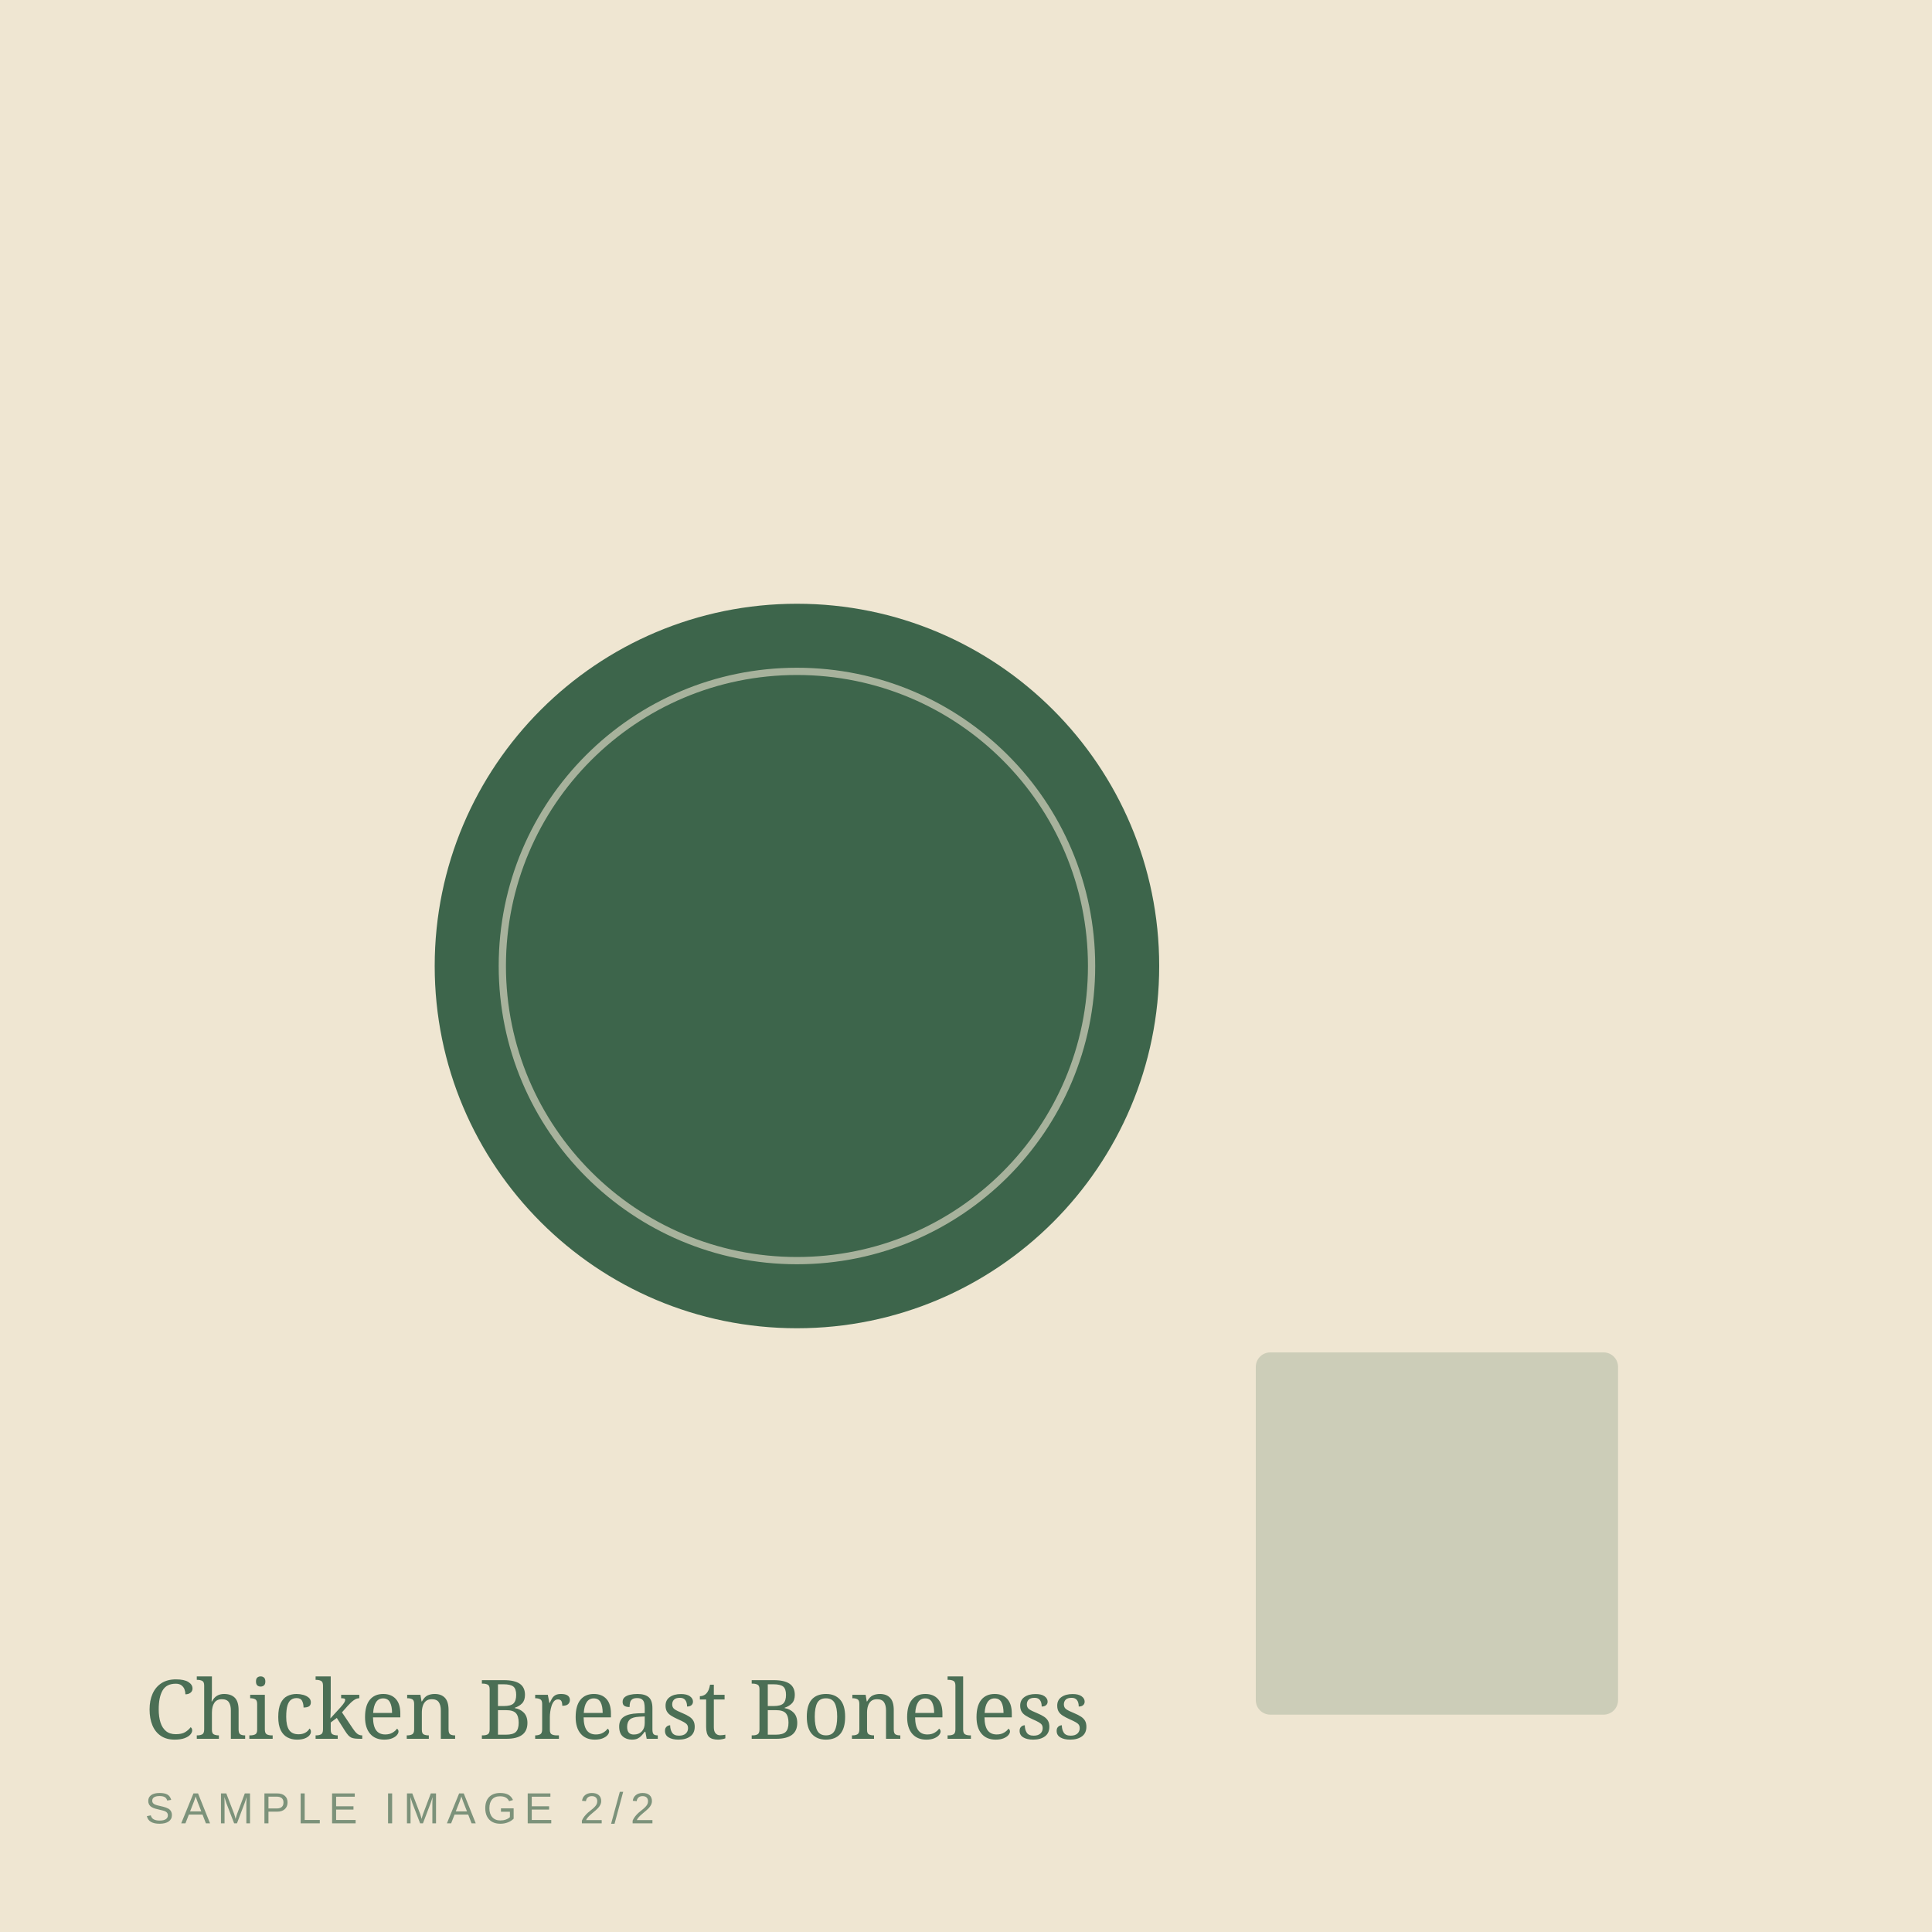
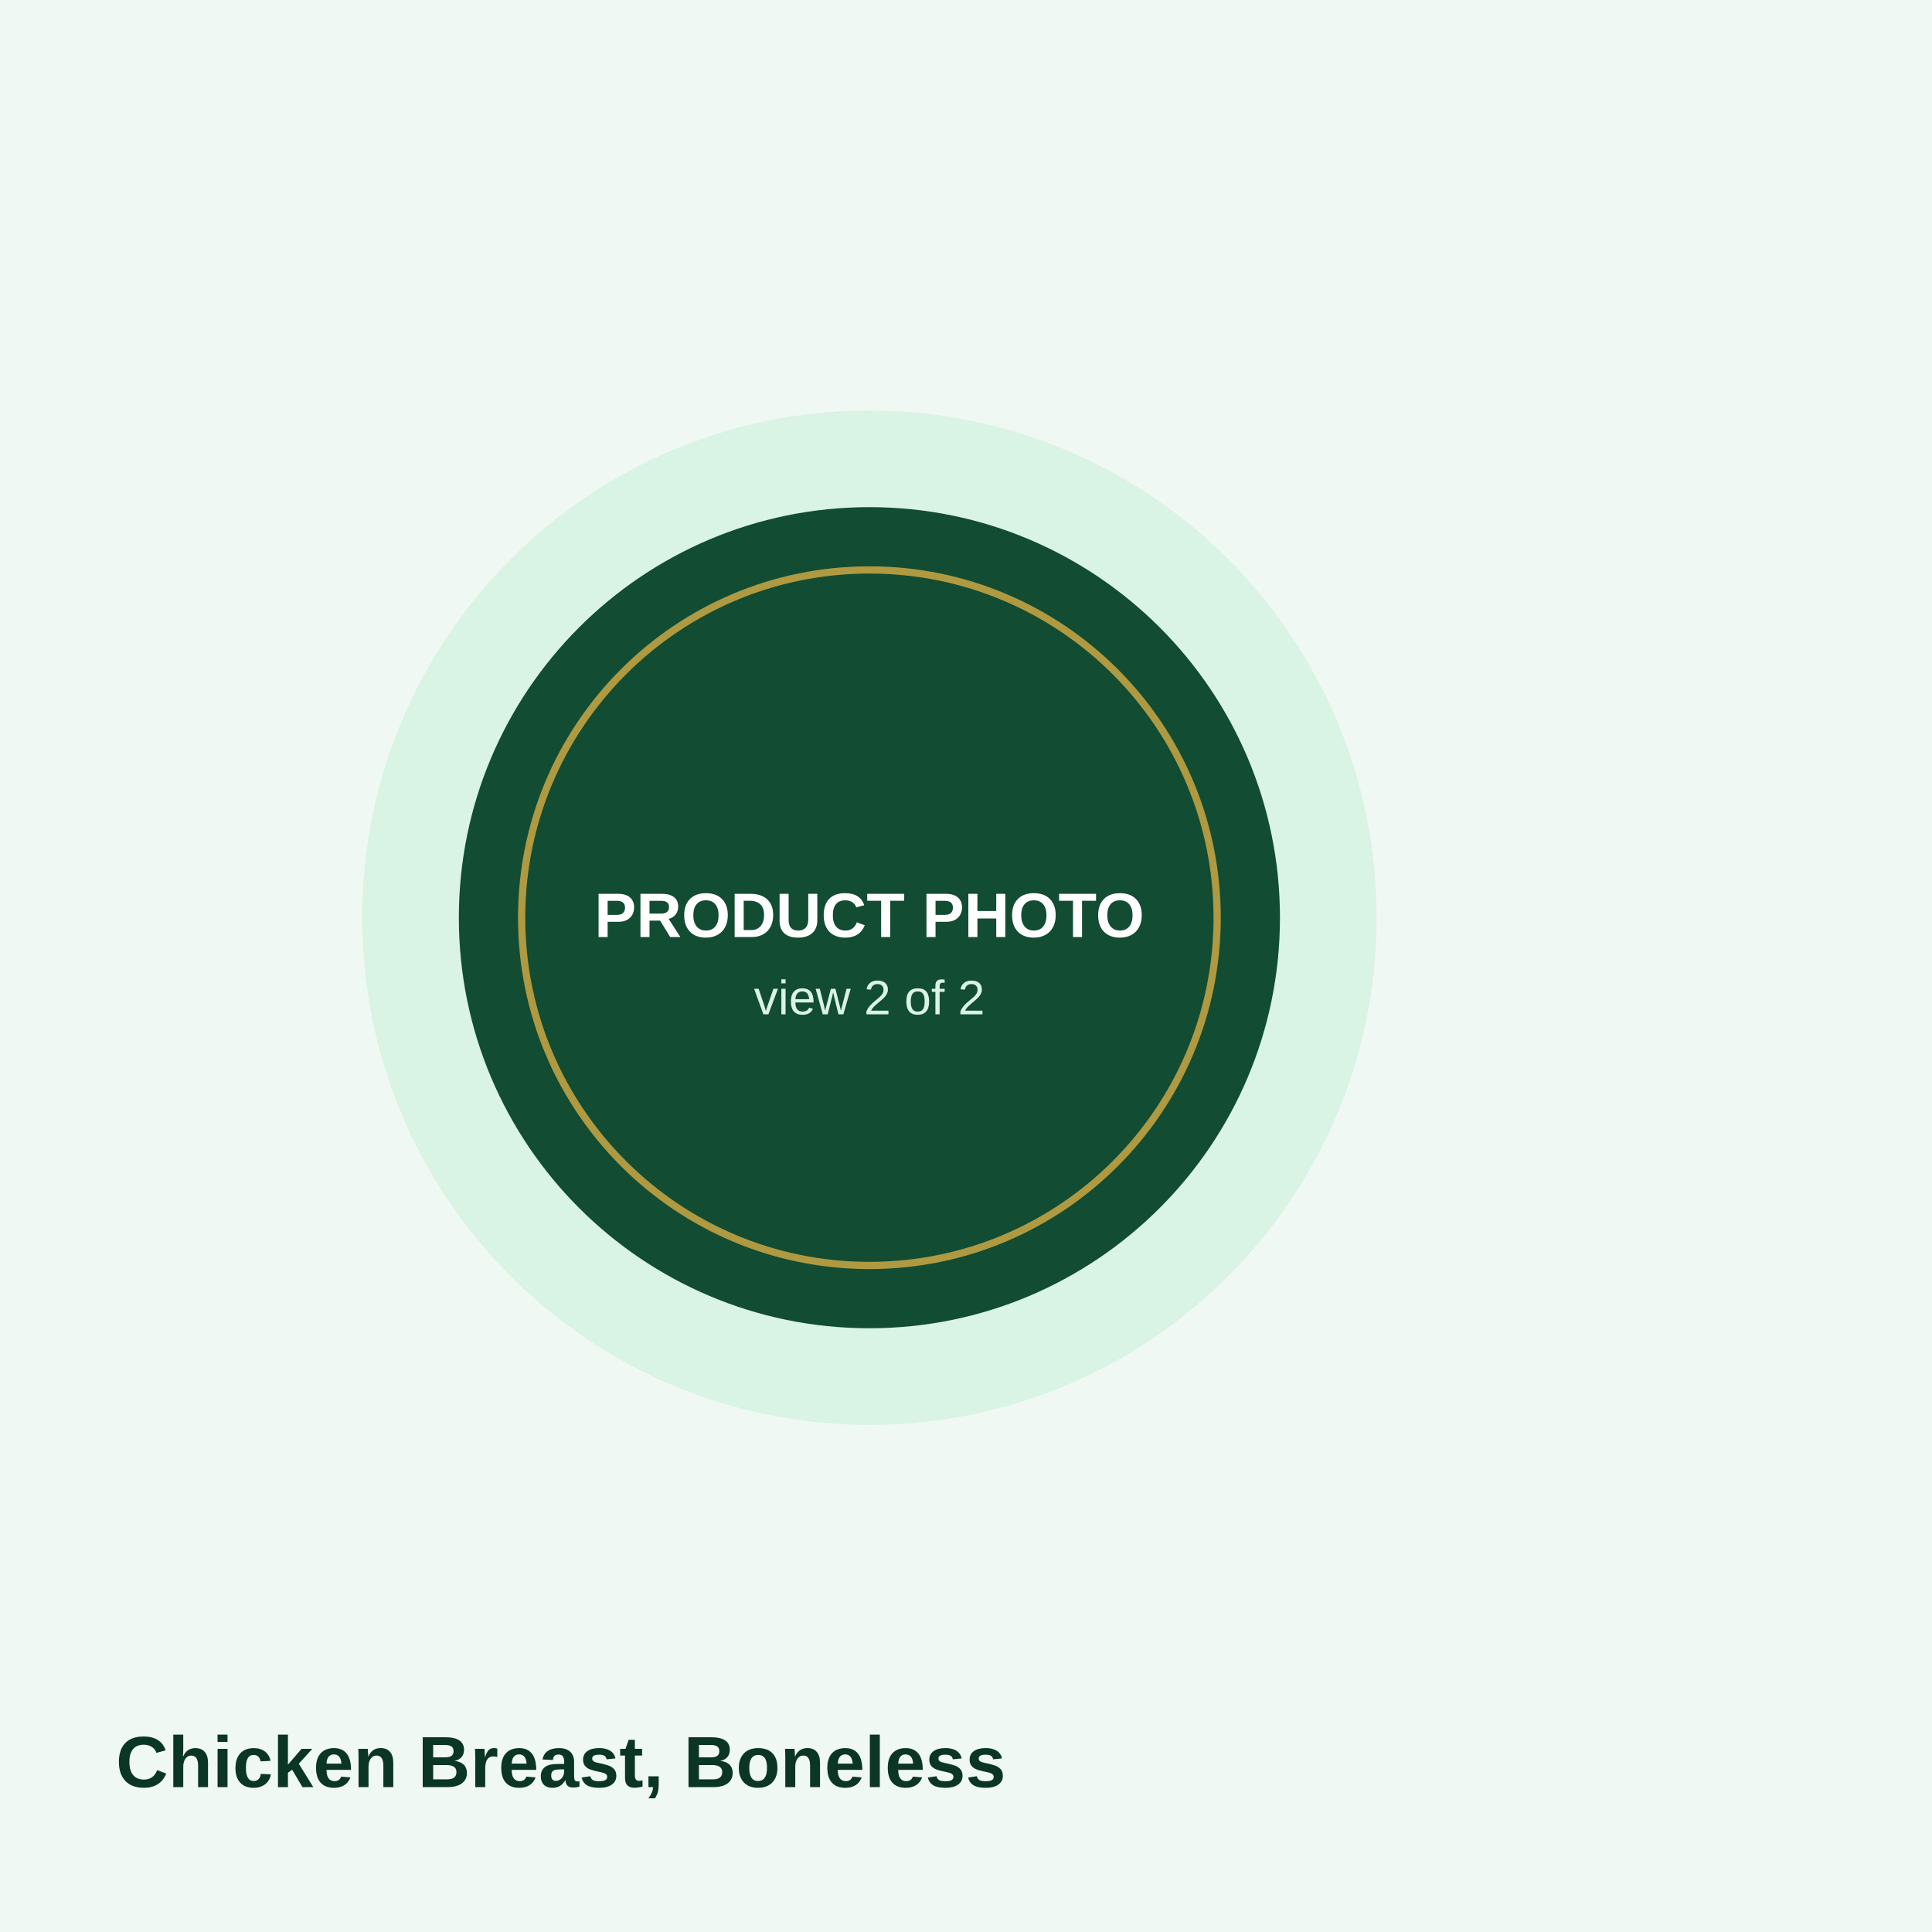
- <svg xmlns="http://www.w3.org/2000/svg" viewBox="0 0 800 800" role="img" aria-label="Chicken Breast Boneless">
-   <rect width="800" height="800" fill="#EFE6D2" />
-   <circle cx="330" cy="400" r="150" fill="#2E5A40" opacity="0.92" />
-   <circle cx="330" cy="400" r="122" fill="none" stroke="#EFE6D2" stroke-width="3" opacity="0.6" />
-   <rect x="520" y="560" width="150" height="150" rx="6" fill="#2E5A40" opacity="0.18" />
-   <text x="60" y="720" font-family="Georgia,serif" font-size="34" fill="#2E5A40" opacity="0.85">Chicken Breast Boneless</text>
-   <text x="60" y="755" font-family="Arial,sans-serif" font-size="18" letter-spacing="3" fill="#2E5A40" opacity="0.6">SAMPLE IMAGE 2/2</text>
+ <svg xmlns="http://www.w3.org/2000/svg" viewBox="0 0 800 800" role="img" aria-label="Chicken Breast, Boneless, photo placeholder">
+   <rect width="800" height="800" fill="#EFF8F2" />
+   <circle cx="360" cy="380" r="210" fill="#D9F3E5" />
+   <circle cx="360" cy="380" r="170" fill="#124C32" />
+   <circle cx="360" cy="380" r="144" fill="none" stroke="#D6AD45" stroke-width="3" opacity="0.8" />
+   <text x="360" y="388" text-anchor="middle" font-family="Arial,sans-serif" font-size="26" font-weight="700" fill="#FFFFFF">PRODUCT PHOTO</text>
+   <text x="360" y="420" text-anchor="middle" font-family="Arial,sans-serif" font-size="20" fill="#D9F3E5">view 2 of 2</text>
+   <text x="48" y="740" font-family="Arial,sans-serif" font-size="30" font-weight="700" fill="#0B3525">Chicken Breast, Boneless</text>
</svg>
